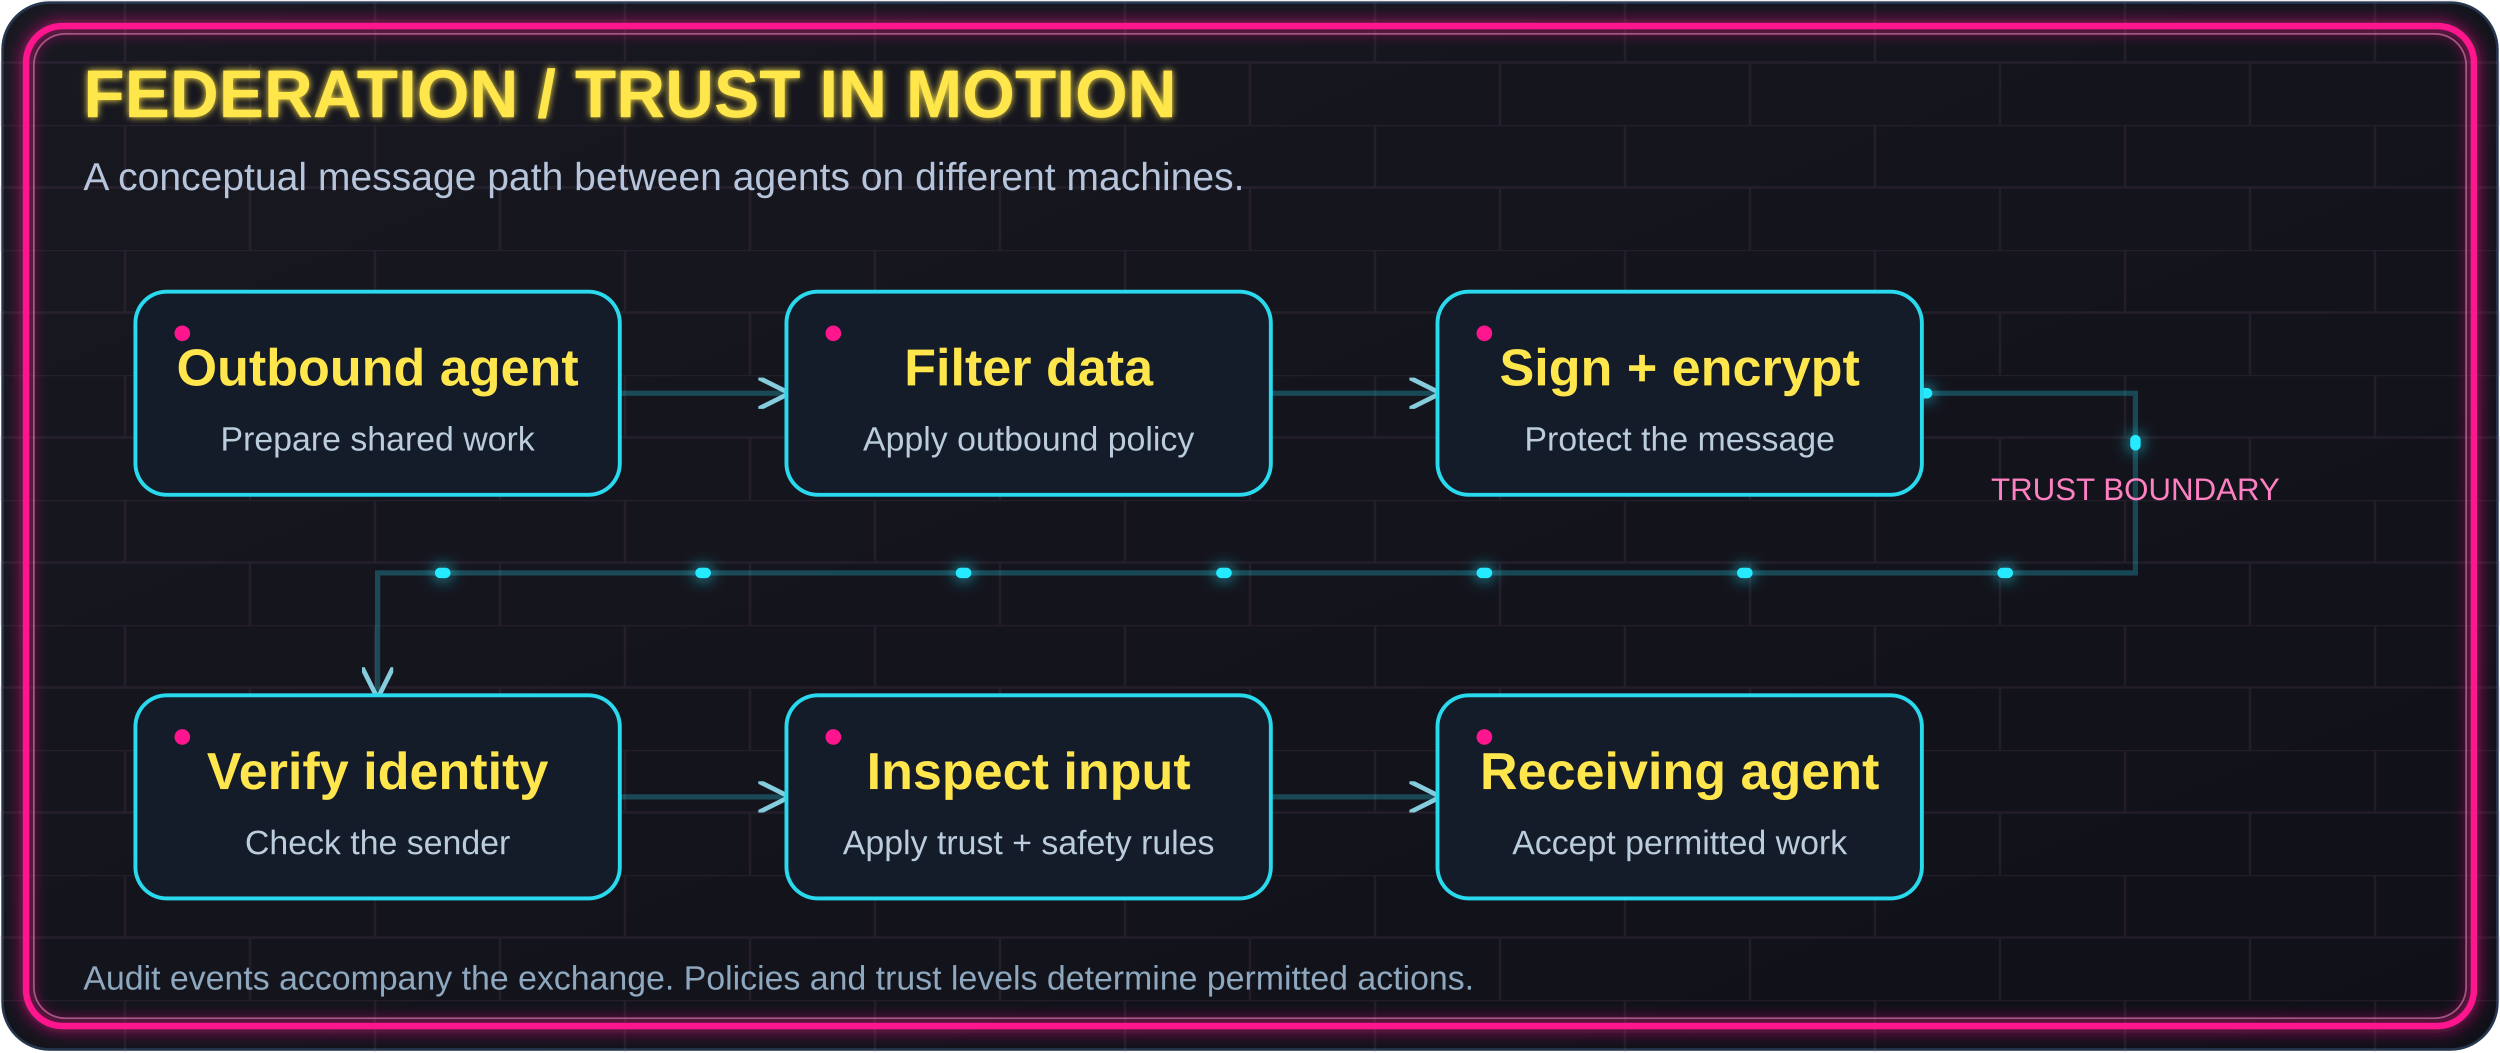
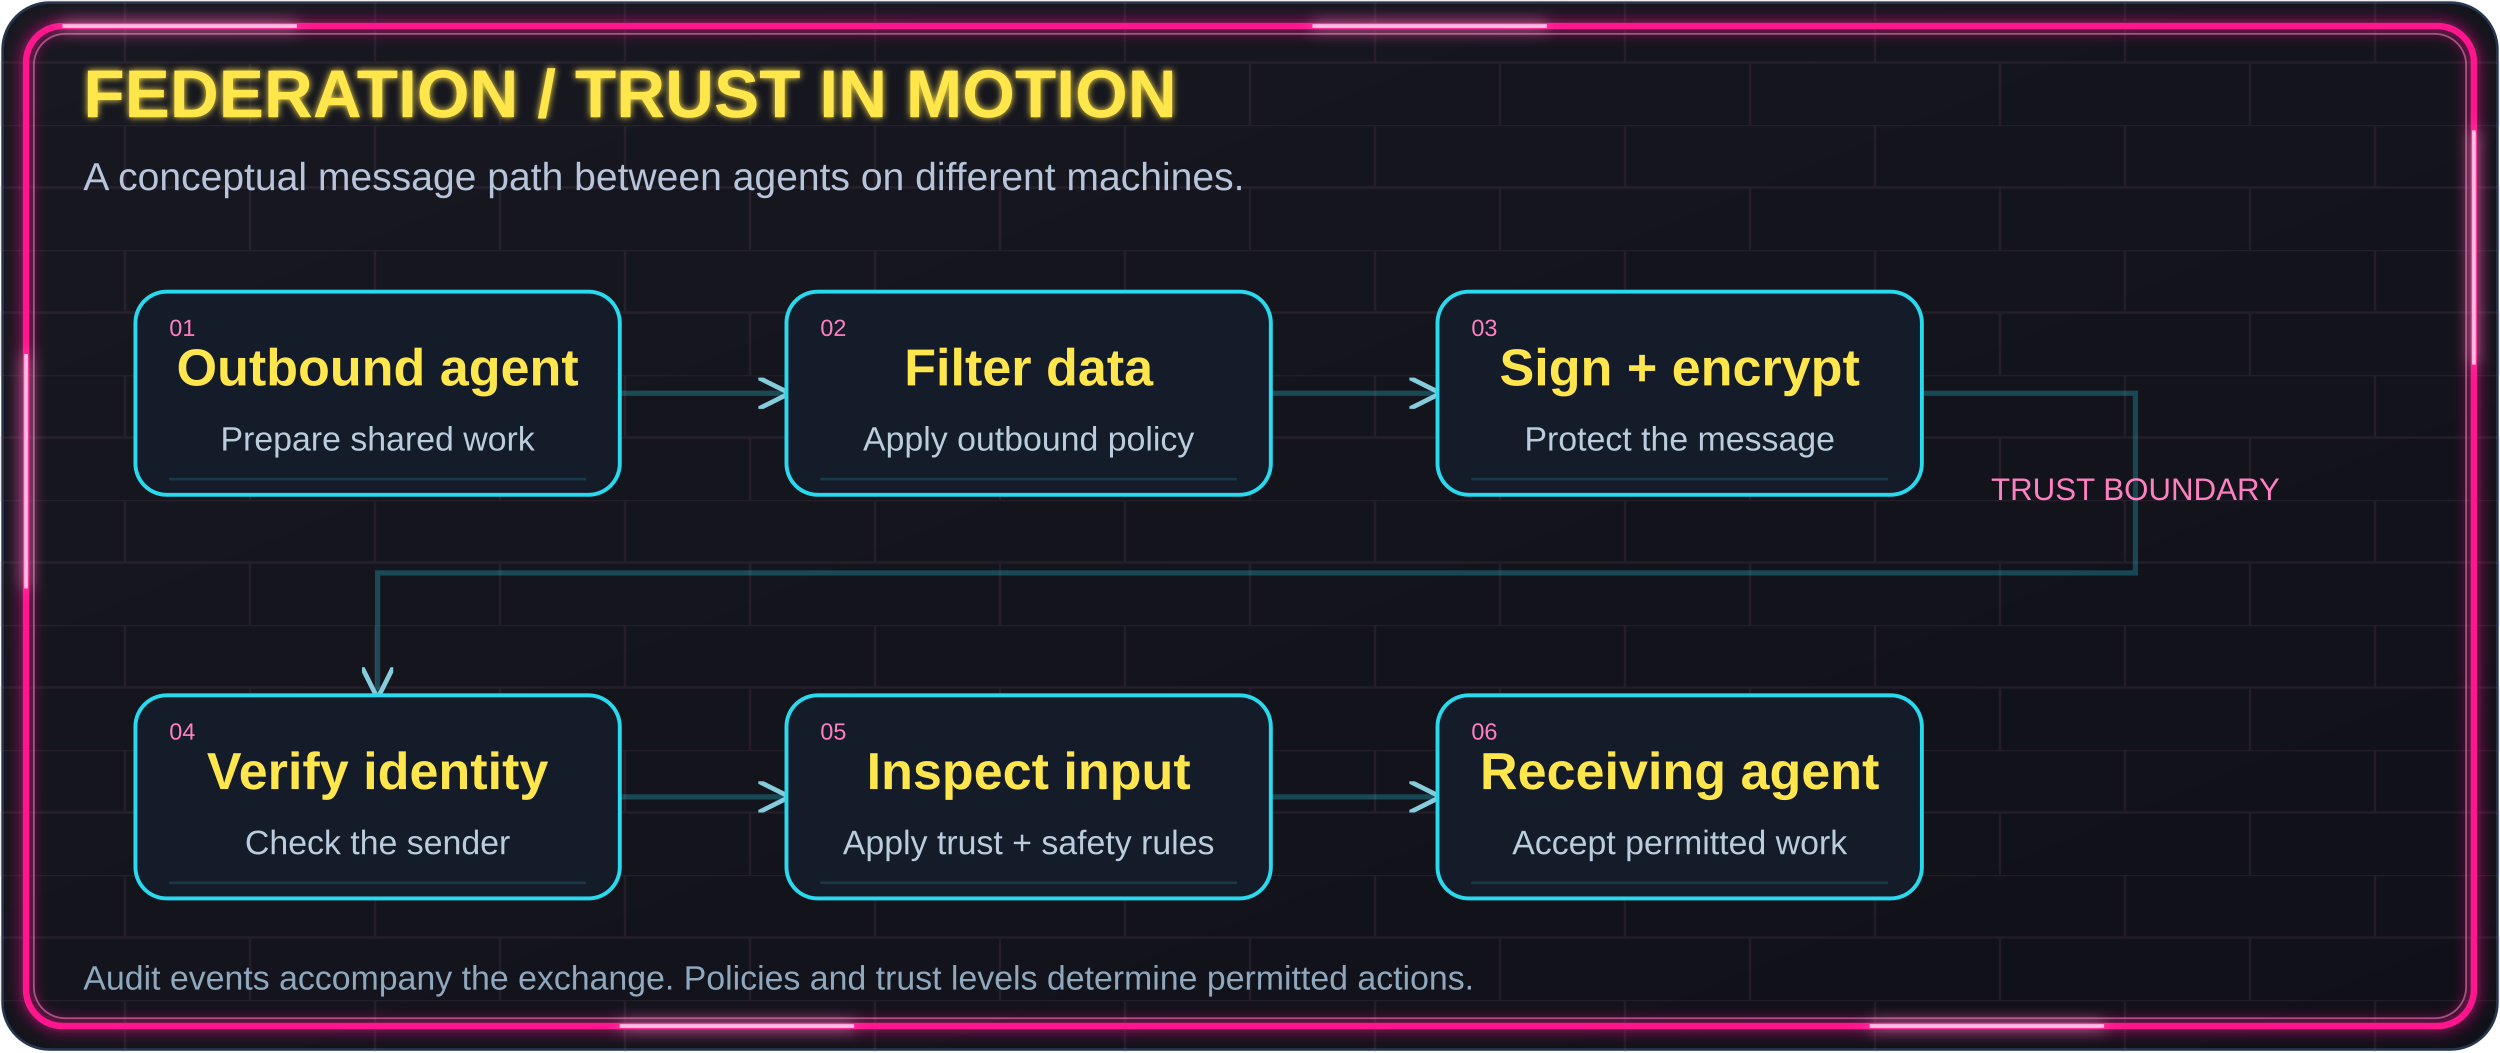
<svg xmlns="http://www.w3.org/2000/svg" width="960" height="404" viewBox="0 0 960 404" role="img" aria-labelledby="title desc">
  <defs>
    <linearGradient id="bg" x2="1" y2="1">
      <stop stop-color="#181821" />
      <stop offset="1" stop-color="#101018" />
    </linearGradient>
    <linearGradient id="neon">
      <stop stop-color="#27eaff" />
      <stop offset=".55" stop-color="#ffe32e" />
      <stop offset="1" stop-color="#ff168f" />
    </linearGradient>
    <filter id="glow" x="-60%" y="-100%" width="220%" height="300%">
      <feGaussianBlur stdDeviation="3" />
      <feMerge>
        <feMergeNode />
        <feMergeNode in="SourceGraphic" />
      </feMerge>
    </filter>
    <filter id="soft" x="-20%" y="-80%" width="140%" height="260%">
      <feGaussianBlur stdDeviation="1.5" />
      <feMerge>
        <feMergeNode />
        <feMergeNode in="SourceGraphic" />
      </feMerge>
    </filter>
    <pattern id="grid" width="96" height="48" patternUnits="userSpaceOnUse">
      <path d="M0 0H96M0 24H96M48 0V24M0 24V48M96 24V48" fill="none" stroke="#8d6683" stroke-opacity=".13" />
    </pattern>
  </defs>
-   <style>text{font-family:Arial,Helvetica,sans-serif}.mono{font-family:monospace}.flow{stroke-dasharray:12 40;animation:flow 5s linear infinite;filter:url(#glow)}.tube{filter:url(#glow);animation:flicker 13s linear infinite}.tube2{filter:url(#glow);animation:flicker 17s 3s linear infinite}.gold{fill:#ffe64c;filter:url(#soft)}@keyframes flicker{0%,43%,45%,47%,100%{opacity:1}44%,46%{opacity:.55}}.orbit{transform-box:fill-box;transform-origin:center;animation:spin 14s linear infinite}.pulse{animation:pulse 3s ease-in-out infinite}.rise{animation:rise 7s ease-in-out infinite}@keyframes flow{to{stroke-dashoffset:-208}}@keyframes spin{to{transform:rotate(360deg)}}@keyframes pulse{0%,100%{opacity:.45}50%{opacity:1}}@keyframes rise{0%,100%{transform:translateY(0)}50%{transform:translateY(-5px)}}@media(prefers-reduced-motion:reduce){*{animation:none!important}}.packet{stroke-dasharray:2 98;stroke-linecap:round;animation:packet 3s linear infinite;filter:url(#glow)}.active{animation:active 12s ease-in-out infinite}.scan{animation:scan 6s ease-in-out infinite;transform-box:fill-box;transform-origin:center}@keyframes packet{to{stroke-dashoffset:-100}}@keyframes active{0%,14%,100%{stroke:#29d9ed;fill:#141b29}4%,10%{stroke:#ffe649;fill:#33301b}}@keyframes scan{0%,100%{opacity:.2}50%{opacity:1}}@media(prefers-reduced-motion:reduce){*{animation:none!important}}</style>
+   <style>text{font-family:Arial,Helvetica,sans-serif}.mono{font-family:monospace}.flow{stroke-dasharray:12 40;animation:flow 5s linear infinite;filter:url(#glow)}.tube{filter:url(#glow);animation:flicker 13s linear infinite}.tube2{filter:url(#glow);animation:flicker 17s 3s linear infinite}.gold{fill:#ffe64c;filter:url(#soft)}@keyframes flicker{0%,43%,45%,47%,100%{opacity:1}44%,46%{opacity:.55}}.orbit{transform-box:fill-box;transform-origin:center;animation:spin 14s linear infinite}.pulse{animation:pulse 3s ease-in-out infinite}.rise{animation:rise 7s ease-in-out infinite}@keyframes flow{to{stroke-dashoffset:-208}}@keyframes spin{to{transform:rotate(360deg)}}@keyframes pulse{0%,100%{opacity:.45}50%{opacity:1}}@keyframes rise{0%,100%{transform:translateY(0)}50%{transform:translateY(-5px)}}@media(prefers-reduced-motion:reduce){*{animation:none!important}}.rim{stroke-dasharray:90 390;animation:rim 9s linear infinite;filter:url(#glow)}.sweep{animation:sweep 8s ease-in-out infinite;opacity:.18}.halo{transform-box:fill-box;transform-origin:center;animation:halo 4s ease-out infinite}.equalizer{transform-box:fill-box;transform-origin:bottom;animation:eq 1.6s ease-in-out infinite alternate}@keyframes rim{to{stroke-dashoffset:-960}}@keyframes sweep{0%,100%{transform:translateX(-200px);opacity:0}30%,70%{opacity:.18}85%{transform:translateX(1100px);opacity:0}}@keyframes halo{0%{transform:scale(.8);opacity:0}25%{opacity:.4}100%{transform:scale(1.25);opacity:0}}@keyframes eq{from{transform:scaleY(.3)}to{transform:scaleY(1)}}@media(prefers-reduced-motion:reduce){*{animation:none!important}.sweep,.halo{display:none}}.packet{stroke-dasharray:7 93;stroke-dashoffset:7;opacity:0;stroke-linecap:round;animation:packet 12s linear infinite;filter:url(#glow)}.active{animation:active 12s ease-in-out infinite}.scan{animation:scan 6s ease-in-out infinite;transform-box:fill-box;transform-origin:center}@keyframes packet{0%{stroke-dashoffset:7;opacity:0}1%{opacity:1}12.4%{stroke-dashoffset:-100;opacity:1}12.5%,100%{stroke-dashoffset:-100;opacity:0}}@keyframes active{0%,14%,100%{stroke:#29d9ed;fill:#141b29}1%,10%{stroke:#ffe649;fill:#33301b}}@keyframes scan{0%,100%{opacity:.2}50%{opacity:1}}@media(prefers-reduced-motion:reduce){*{animation:none!important}}</style>
  <rect x="1" y="1" width="958" height="402" rx="18" fill="url(#bg)" stroke="#26364e" />
  <rect width="960" height="404" rx="18" fill="url(#grid)" />
  <rect x="10" y="10" width="940" height="384" rx="14" fill="none" stroke="#ff168f" stroke-width="2.5" class="tube" />
  <rect x="13" y="13" width="934" height="378" rx="12" fill="none" stroke="#ff9ad0" stroke-opacity=".5" stroke-width=".7" />
+   <rect class="rim" x="10" y="10" width="940" height="384" rx="14" fill="none" stroke="#ffc0e5" stroke-width="1.4" />
  <defs>
    <marker id="arrow" viewBox="0 0 10 10" refX="9" refY="5" markerWidth="6" markerHeight="6" orient="auto-start-reverse">
      <path d="M0 0L10 5L0 10" fill="none" stroke="#85cddd" stroke-width="1.5" />
    </marker>
  </defs>
  <text x="32" y="45" class="gold" font-size="26" font-weight="700">FEDERATION / TRUST IN MOTION</text>
  <text x="32" y="73" fill="#b6c5db" font-size="15">A conceptual message path between agents on different machines.</text>
  <path d="M238 151H302" fill="none" stroke="#27eaff" stroke-opacity=".25" stroke-width="2" marker-end="url(#arrow)" />
-   <path class="packet" style="animation-delay:0s" d="M238 151H302" pathLength="100" fill="none" stroke="#27eaff" stroke-width="4" />
+   <path class="packet" style="animation-delay:0.0s" d="M238 151H302" pathLength="100" fill="none" stroke="#27eaff" stroke-width="4" />
  <path d="M488 151H552" fill="none" stroke="#27eaff" stroke-opacity=".25" stroke-width="2" marker-end="url(#arrow)" />
-   <path class="packet" style="animation-delay:0s" d="M488 151H552" pathLength="100" fill="none" stroke="#27eaff" stroke-width="4" />
+   <path class="packet" style="animation-delay:1.5s" d="M488 151H552" pathLength="100" fill="none" stroke="#27eaff" stroke-width="4" />
  <path d="M738 151H820V220H145V267" fill="none" stroke="#27eaff" stroke-opacity=".25" stroke-width="2" marker-end="url(#arrow)" />
-   <path class="packet" style="animation-delay:0s" d="M738 151H820V220H145V267" pathLength="100" fill="none" stroke="#27eaff" stroke-width="4" />
+   <path class="packet" style="animation-delay:3.0s" d="M738 151H820V220H145V267" pathLength="100" fill="none" stroke="#27eaff" stroke-width="4" />
  <path d="M238 306H302" fill="none" stroke="#27eaff" stroke-opacity=".25" stroke-width="2" marker-end="url(#arrow)" />
-   <path class="packet" style="animation-delay:0s" d="M238 306H302" pathLength="100" fill="none" stroke="#27eaff" stroke-width="4" />
+   <path class="packet" style="animation-delay:4.5s" d="M238 306H302" pathLength="100" fill="none" stroke="#27eaff" stroke-width="4" />
  <path d="M488 306H552" fill="none" stroke="#27eaff" stroke-opacity=".25" stroke-width="2" marker-end="url(#arrow)" />
-   <path class="packet" style="animation-delay:0s" d="M488 306H552" pathLength="100" fill="none" stroke="#27eaff" stroke-width="4" />
+   <path class="packet" style="animation-delay:6.0s" d="M488 306H552" pathLength="100" fill="none" stroke="#27eaff" stroke-width="4" />
  <g>
    <rect class="active" style="animation-delay:0.0s" x="52" y="112" width="186" height="78" rx="12" fill="#141b29" stroke="#29d9ed" stroke-width="1.5" />
-     <circle class="pulse" cx="70" cy="128" r="3" fill="#ff168f" />
+     <text x="65" y="129" fill="#ff80c2" font-size="9" font-family="monospace">01</text>
+     <path d="M65 184H225" stroke="#27eaff" stroke-opacity=".15" />
    <text x="145" y="148" text-anchor="middle" fill="#ffe64c" font-size="20" font-weight="700">Outbound agent</text>
    <text x="145" y="173" text-anchor="middle" fill="#bbcddd" font-size="13">Prepare shared work</text>
  </g>
  <g>
    <rect class="active" style="animation-delay:1.5s" x="302" y="112" width="186" height="78" rx="12" fill="#141b29" stroke="#29d9ed" stroke-width="1.5" />
-     <circle class="pulse" cx="320" cy="128" r="3" fill="#ff168f" />
+     <text x="315" y="129" fill="#ff80c2" font-size="9" font-family="monospace">02</text>
+     <path d="M315 184H475" stroke="#27eaff" stroke-opacity=".15" />
    <text x="395" y="148" text-anchor="middle" fill="#ffe64c" font-size="20" font-weight="700">Filter data</text>
    <text x="395" y="173" text-anchor="middle" fill="#bbcddd" font-size="13">Apply outbound policy</text>
  </g>
  <g>
    <rect class="active" style="animation-delay:3.0s" x="552" y="112" width="186" height="78" rx="12" fill="#141b29" stroke="#29d9ed" stroke-width="1.5" />
-     <circle class="pulse" cx="570" cy="128" r="3" fill="#ff168f" />
+     <text x="565" y="129" fill="#ff80c2" font-size="9" font-family="monospace">03</text>
+     <path d="M565 184H725" stroke="#27eaff" stroke-opacity=".15" />
    <text x="645" y="148" text-anchor="middle" fill="#ffe64c" font-size="20" font-weight="700">Sign + encrypt</text>
    <text x="645" y="173" text-anchor="middle" fill="#bbcddd" font-size="13">Protect the message</text>
  </g>
  <g>
    <rect class="active" style="animation-delay:4.5s" x="52" y="267" width="186" height="78" rx="12" fill="#141b29" stroke="#29d9ed" stroke-width="1.5" />
-     <circle class="pulse" cx="70" cy="283" r="3" fill="#ff168f" />
+     <text x="65" y="284" fill="#ff80c2" font-size="9" font-family="monospace">04</text>
+     <path d="M65 339H225" stroke="#27eaff" stroke-opacity=".15" />
    <text x="145" y="303" text-anchor="middle" fill="#ffe64c" font-size="20" font-weight="700">Verify identity</text>
    <text x="145" y="328" text-anchor="middle" fill="#bbcddd" font-size="13">Check the sender</text>
  </g>
  <g>
    <rect class="active" style="animation-delay:6.0s" x="302" y="267" width="186" height="78" rx="12" fill="#141b29" stroke="#29d9ed" stroke-width="1.5" />
-     <circle class="pulse" cx="320" cy="283" r="3" fill="#ff168f" />
+     <text x="315" y="284" fill="#ff80c2" font-size="9" font-family="monospace">05</text>
+     <path d="M315 339H475" stroke="#27eaff" stroke-opacity=".15" />
    <text x="395" y="303" text-anchor="middle" fill="#ffe64c" font-size="20" font-weight="700">Inspect input</text>
    <text x="395" y="328" text-anchor="middle" fill="#bbcddd" font-size="13">Apply trust + safety rules</text>
  </g>
  <g>
    <rect class="active" style="animation-delay:7.5s" x="552" y="267" width="186" height="78" rx="12" fill="#141b29" stroke="#29d9ed" stroke-width="1.5" />
-     <circle class="pulse" cx="570" cy="283" r="3" fill="#ff168f" />
+     <text x="565" y="284" fill="#ff80c2" font-size="9" font-family="monospace">06</text>
+     <path d="M565 339H725" stroke="#27eaff" stroke-opacity=".15" />
    <text x="645" y="303" text-anchor="middle" fill="#ffe64c" font-size="20" font-weight="700">Receiving agent</text>
    <text x="645" y="328" text-anchor="middle" fill="#bbcddd" font-size="13">Accept permitted work</text>
  </g>
  <text x="820" y="192" text-anchor="middle" fill="#ff80c2" font-size="12">TRUST BOUNDARY</text>
  <text x="32" y="380" fill="#8ea8bf" font-size="13">Audit events accompany the exchange. Policies and trust levels determine permitted actions.</text>
</svg>
